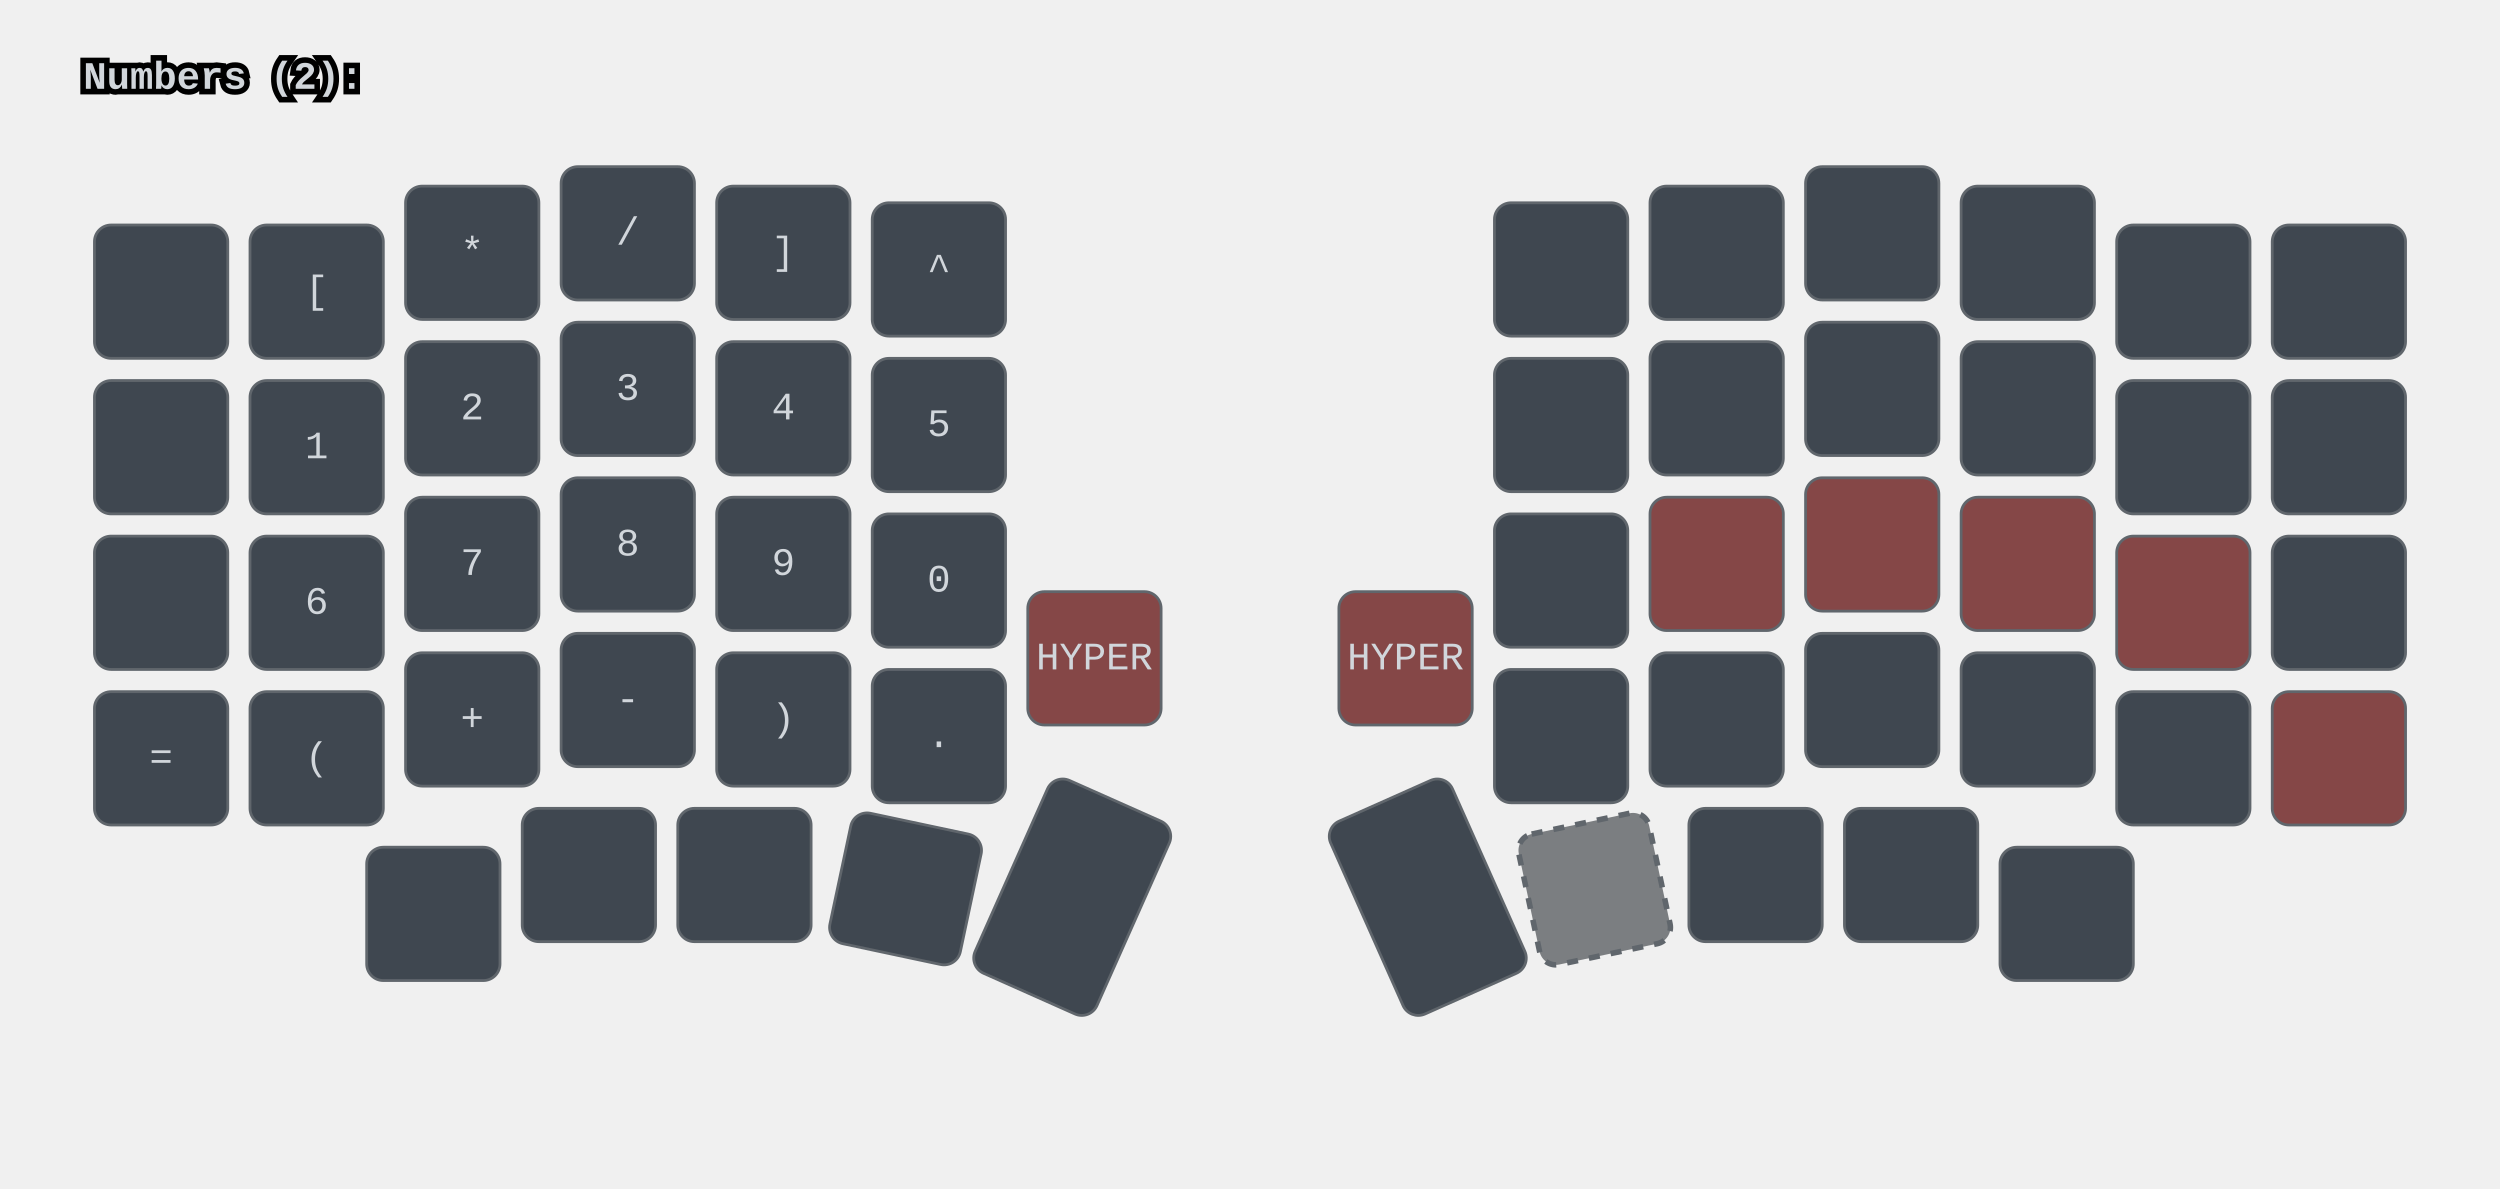
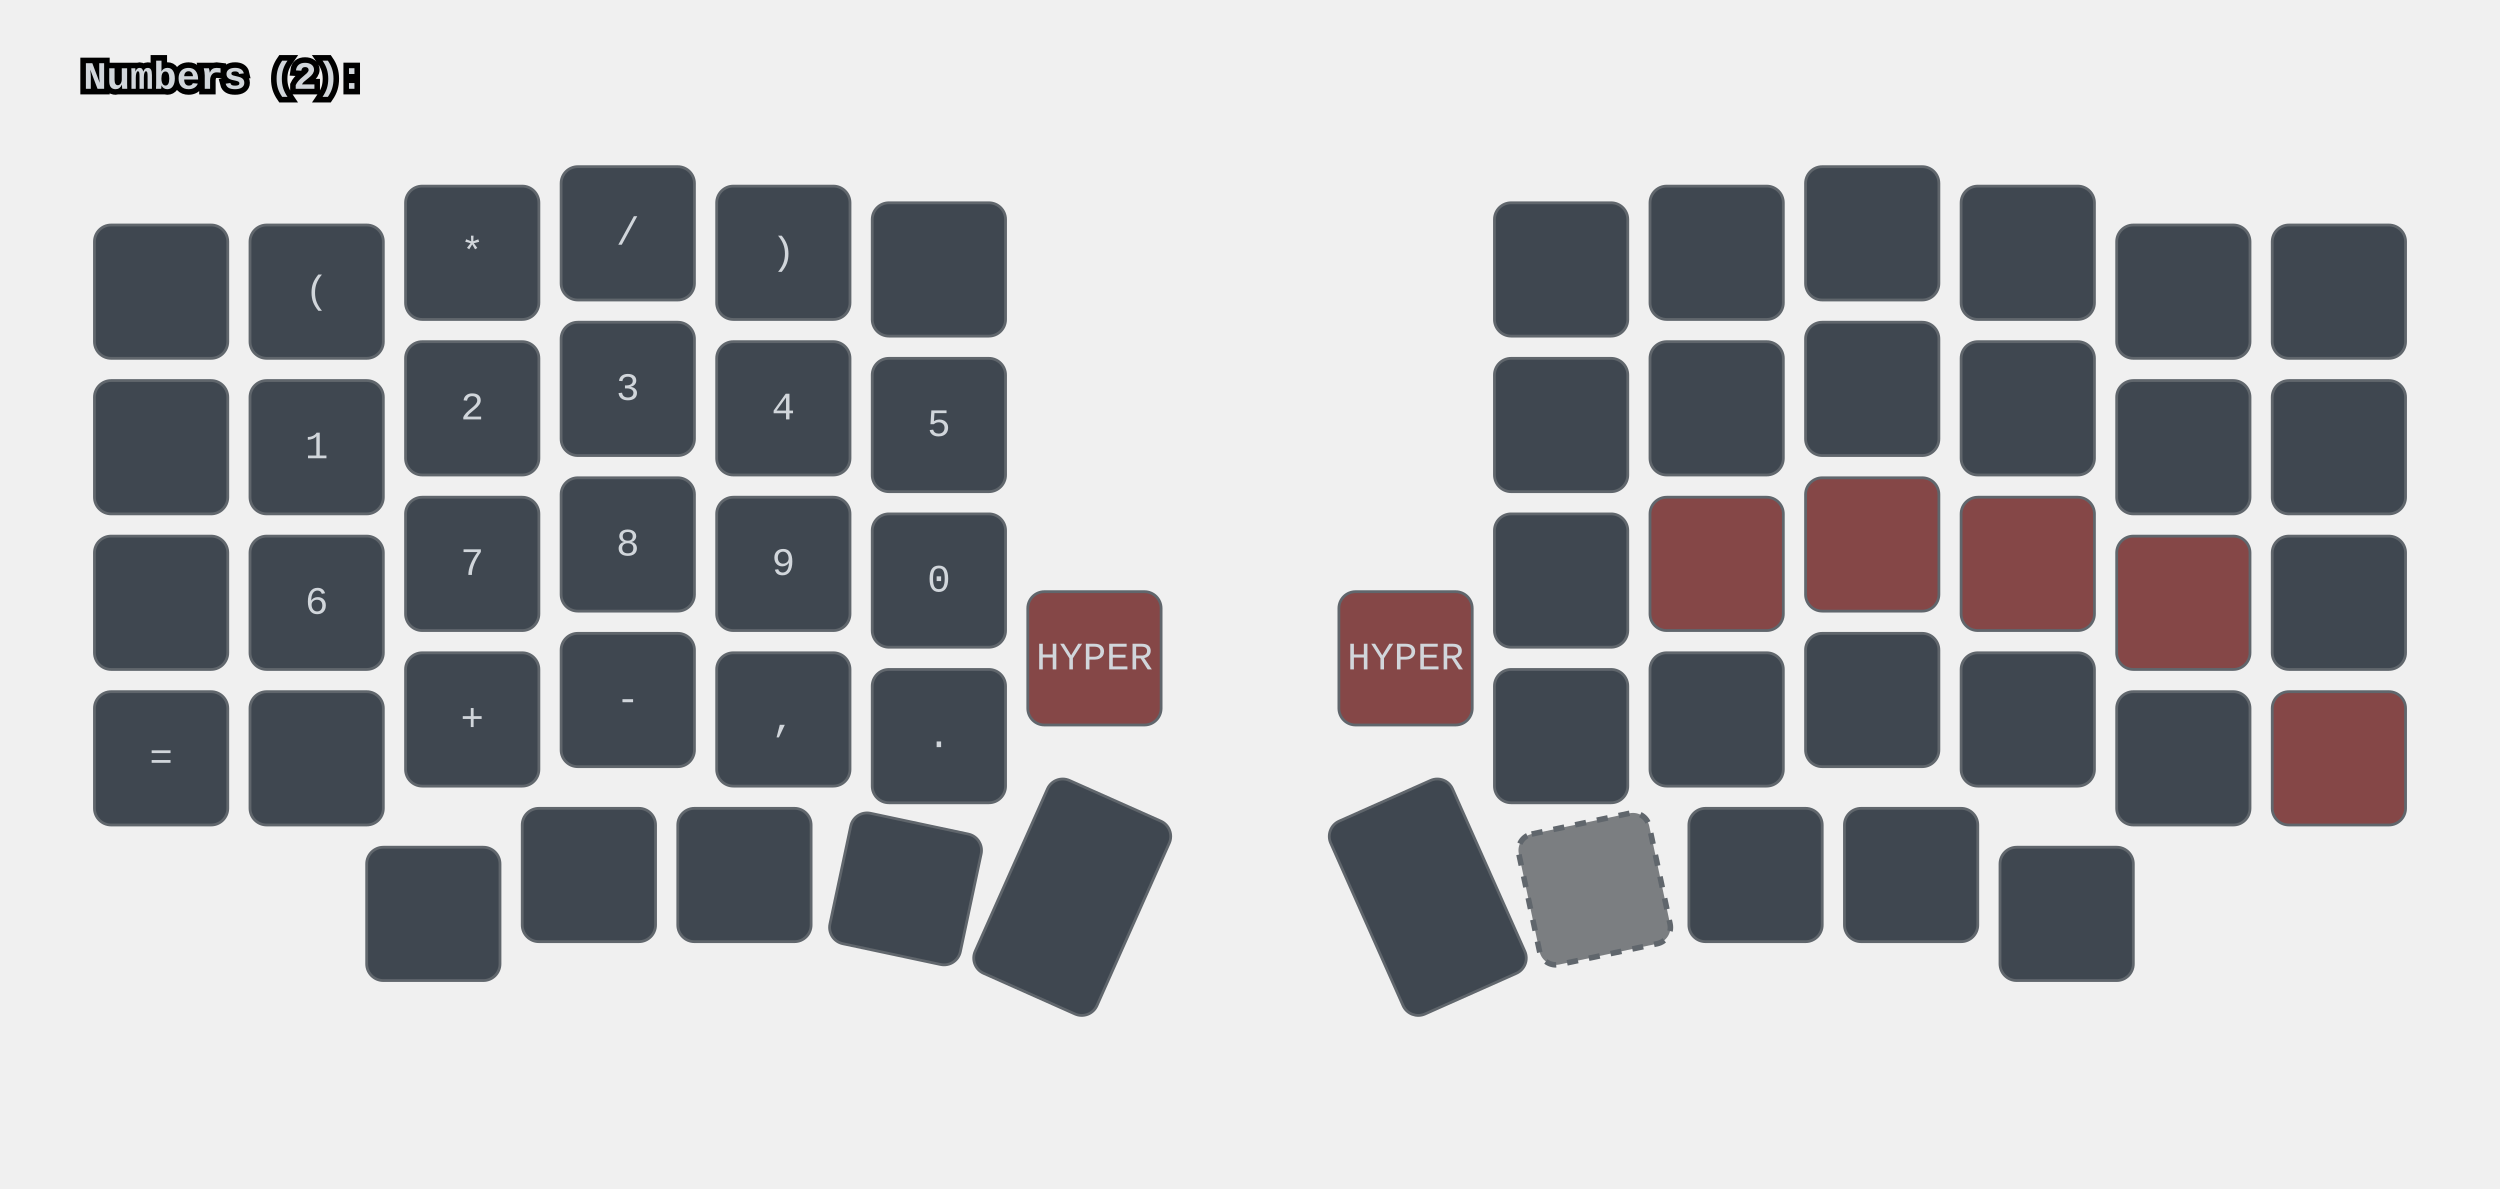
<svg xmlns="http://www.w3.org/2000/svg" xmlns:xlink="http://www.w3.org/1999/xlink" width="900" height="428" viewBox="0 0 900 428" class="keymap">
  <defs>/* start glyphs */
<svg id="mdi:apple-keyboard-caps">
      <svg id="mdi-apple-keyboard-caps" viewBox="0 0 24 24">
        <path d="M15,14V8H17.17L12,2.83L6.83,8H9V14H15M12,0L22,10H17V16H7V10H2L12,0M7,18H17V24H7V18M15,20H9V22H15V20Z" />
      </svg>
    </svg>
    <svg id="mdi:apple-keyboard-command">
      <svg id="mdi-apple-keyboard-command" viewBox="0 0 24 24">
        <path d="M6,2A4,4 0 0,1 10,6V8H14V6A4,4 0 0,1 18,2A4,4 0 0,1 22,6A4,4 0 0,1 18,10H16V14H18A4,4 0 0,1 22,18A4,4 0 0,1 18,22A4,4 0 0,1 14,18V16H10V18A4,4 0 0,1 6,22A4,4 0 0,1 2,18A4,4 0 0,1 6,14H8V10H6A4,4 0 0,1 2,6A4,4 0 0,1 6,2M16,18A2,2 0 0,0 18,20A2,2 0 0,0 20,18A2,2 0 0,0 18,16H16V18M14,10H10V14H14V10M6,16A2,2 0 0,0 4,18A2,2 0 0,0 6,20A2,2 0 0,0 8,18V16H6M8,6A2,2 0 0,0 6,4A2,2 0 0,0 4,6A2,2 0 0,0 6,8H8V6M18,8A2,2 0 0,0 20,6A2,2 0 0,0 18,4A2,2 0 0,0 16,6V8H18Z" />
      </svg>
    </svg>
    <svg id="mdi:apple-keyboard-control">
      <svg id="mdi-apple-keyboard-control" viewBox="0 0 24 24">
        <path d="M19.78,11.78L18.36,13.19L12,6.83L5.64,13.19L4.22,11.78L12,4L19.78,11.78Z" />
      </svg>
    </svg>
    <svg id="mdi:apple-keyboard-option">
      <svg id="mdi-apple-keyboard-option" viewBox="0 0 24 24">
        <path d="M3,4H9.11L16.15,18H21V20H14.88L7.84,6H3V4M14,4H21V6H14V4Z" />
      </svg>
    </svg>
    <svg id="mdi:apple-keyboard-shift">
      <svg id="mdi-apple-keyboard-shift" viewBox="0 0 24 24">
        <path d="M15,18V12H17.17L12,6.83L6.83,12H9V18H15M12,4L22,14H17V20H7V14H2L12,4Z" />
      </svg>
    </svg>
    <svg id="mdi:apps">
      <svg id="mdi-apps" viewBox="0 0 24 24">
        <path d="M16,20H20V16H16M16,14H20V10H16M10,8H14V4H10M16,8H20V4H16M10,14H14V10H10M4,14H8V10H4M4,20H8V16H4M10,20H14V16H10M4,8H8V4H4V8Z" />
      </svg>
    </svg>
    <svg id="mdi:backspace">
      <svg id="mdi-backspace" viewBox="0 0 24 24">
        <path d="M22,3H7C6.31,3 5.77,3.35 5.41,3.88L0,12L5.41,20.11C5.77,20.64 6.31,21 7,21H22A2,2 0 0,0 24,19V5A2,2 0 0,0 22,3M19,15.59L17.59,17L14,13.41L10.41,17L9,15.59L12.59,12L9,8.41L10.41,7L14,10.59L17.59,7L19,8.41L15.41,12" />
      </svg>
    </svg>
    <svg id="mdi:backspace-reverse">
      <svg id="mdi-backspace-reverse" viewBox="0 0 24 24">
        <path d="M2,21H17C17.7,21 18.2,20.6 18.6,20.1L24,12L18.6,3.9C18.2,3.4 17.7,3 17,3H2A2,2 0 0,0 0,5V19A2,2 0 0,0 2,21M5,8.4L6.4,7L10,10.6L13.6,7L15,8.4L11.4,12L15,15.6L13.6,17L10,13.4L6.4,17L5,15.6L8.6,12" />
      </svg>
    </svg>
    <svg id="mdi:bluetooth-connect">
      <svg id="mdi-bluetooth-connect" viewBox="0 0 24 24">
        <path d="M19,10L17,12L19,14L21,12M14.88,16.29L13,18.17V14.41M13,5.83L14.88,7.71L13,9.58M17.71,7.71L12,2H11V9.58L6.41,5L5,6.41L10.59,12L5,17.58L6.41,19L11,14.41V22H12L17.71,16.29L13.41,12M7,12L5,10L3,12L5,14L7,12Z" />
      </svg>
    </svg>
    <svg id="mdi:bluetooth-off">
      <svg id="mdi-bluetooth-off" viewBox="0 0 24 24">
        <path d="M13,5.83L14.88,7.71L13.28,9.31L14.69,10.72L17.71,7.7L12,2H11V7.03L13,9.03M5.41,4L4,5.41L10.59,12L5,17.59L6.41,19L11,14.41V22H12L16.29,17.71L18.59,20L20,18.59M13,18.17V14.41L14.88,16.29" />
      </svg>
    </svg>
    <svg id="mdi:brightness-5">
      <svg id="mdi-brightness-5" viewBox="0 0 24 24">
        <path d="M12,18A6,6 0 0,1 6,12A6,6 0 0,1 12,6A6,6 0 0,1 18,12A6,6 0 0,1 12,18M20,15.31L23.31,12L20,8.69V4H15.31L12,0.69L8.69,4H4V8.69L0.69,12L4,15.31V20H8.69L12,23.31L15.31,20H20V15.31Z" />
      </svg>
    </svg>
    <svg id="mdi:brightness-7">
      <svg id="mdi-brightness-7" viewBox="0 0 24 24">
        <path d="M12,8A4,4 0 0,0 8,12A4,4 0 0,0 12,16A4,4 0 0,0 16,12A4,4 0 0,0 12,8M12,18A6,6 0 0,1 6,12A6,6 0 0,1 12,6A6,6 0 0,1 18,12A6,6 0 0,1 12,18M20,8.69V4H15.31L12,0.69L8.69,4H4V8.69L0.69,12L4,15.31V20H8.69L12,23.31L15.31,20H20V15.31L23.31,12L20,8.69Z" />
      </svg>
    </svg>
+     <svg id="mdi:chevron-left">
+       <svg id="mdi-chevron-left" viewBox="0 0 24 24">
+         <path d="M15.41,16.58L10.83,12L15.41,7.41L14,6L8,12L14,18L15.41,16.58Z" />
+       </svg>
+     </svg>
+     <svg id="mdi:chevron-right">
+       <svg id="mdi-chevron-right" viewBox="0 0 24 24">
+         <path d="M8.59,16.58L13.17,12L8.59,7.41L10,6L16,12L10,18L8.59,16.58Z" />
+       </svg>
+     </svg>
    <svg id="mdi:code-block-tags">
      <svg id="mdi-code-block-tags" viewBox="0 0 24 24">
        <path d="M5.59 3.41L7 4.82L3.82 8L7 11.18L5.59 12.6L1 8L5.59 3.41M11.41 3.41L16 8L11.41 12.6L10 11.18L13.18 8L10 4.82L11.41 3.41M22 6V18C22 19.11 21.11 20 20 20H4C2.9 20 2 19.11 2 18V14H4V18H20V6H17.03V4H20C21.11 4 22 4.89 22 6Z" />
      </svg>
    </svg>
    <svg id="mdi:content-copy">
      <svg id="mdi-content-copy" viewBox="0 0 24 24">
        <path d="M19,21H8V7H19M19,5H8A2,2 0 0,0 6,7V21A2,2 0 0,0 8,23H19A2,2 0 0,0 21,21V7A2,2 0 0,0 19,5M16,1H4A2,2 0 0,0 2,3V17H4V3H16V1Z" />
      </svg>
    </svg>
    <svg id="mdi:content-cut">
      <svg id="mdi-content-cut" viewBox="0 0 24 24">
        <path d="M19,3L13,9L15,11L22,4V3M12,12.5A0.5,0.5 0 0,1 11.5,12A0.5,0.5 0 0,1 12,11.5A0.5,0.5 0 0,1 12.5,12A0.5,0.5 0 0,1 12,12.5M6,20A2,2 0 0,1 4,18C4,16.89 4.9,16 6,16A2,2 0 0,1 8,18C8,19.11 7.1,20 6,20M6,8A2,2 0 0,1 4,6C4,4.89 4.9,4 6,4A2,2 0 0,1 8,6C8,7.11 7.1,8 6,8M9.64,7.64C9.87,7.14 10,6.59 10,6A4,4 0 0,0 6,2A4,4 0 0,0 2,6A4,4 0 0,0 6,10C6.59,10 7.14,9.87 7.64,9.64L10,12L7.64,14.36C7.14,14.13 6.59,14 6,14A4,4 0 0,0 2,18A4,4 0 0,0 6,22A4,4 0 0,0 10,18C10,17.41 9.87,16.86 9.64,16.36L12,14L19,21H22V20L9.64,7.64Z" />
      </svg>
    </svg>
    <svg id="mdi:content-paste">
      <svg id="mdi-content-paste" viewBox="0 0 24 24">
        <path d="M19,20H5V4H7V7H17V4H19M12,2A1,1 0 0,1 13,3A1,1 0 0,1 12,4A1,1 0 0,1 11,3A1,1 0 0,1 12,2M19,2H14.82C14.4,0.84 13.3,0 12,0C10.7,0 9.6,0.84 9.18,2H5A2,2 0 0,0 3,4V20A2,2 0 0,0 5,22H19A2,2 0 0,0 21,20V4A2,2 0 0,0 19,2Z" />
      </svg>
    </svg>
    <svg id="mdi:dock-window">
      <svg id="mdi-dock-window" viewBox="0 0 24 24">
        <path d="M18 18V20H4A2 2 0 0 1 2 18V8H4V18M22 6V14A2 2 0 0 1 20 16H8A2 2 0 0 1 6 14V6A2 2 0 0 1 8 4H20A2 2 0 0 1 22 6M20 6H8V14H20Z" />
      </svg>
    </svg>
    <svg id="mdi:folder-search-outline">
      <svg id="mdi-folder-search-outline" viewBox="0 0 24 24">
        <path d="M16.5,12C19,12 21,14 21,16.5C21,17.38 20.75,18.21 20.31,18.9L23.39,22L22,23.39L18.88,20.32C18.19,20.75 17.37,21 16.5,21C14,21 12,19 12,16.5C12,14 14,12 16.5,12M16.5,14A2.5,2.5 0 0,0 14,16.5A2.5,2.5 0 0,0 16.5,19A2.5,2.5 0 0,0 19,16.5A2.5,2.5 0 0,0 16.5,14M19,8H3V18H10.17C10.34,18.72 10.63,19.39 11,20H3C1.89,20 1,19.1 1,18V6C1,4.89 1.89,4 3,4H9L11,6H19A2,2 0 0,1 21,8V11.81C20.42,11.26 19.75,10.81 19,10.5V8Z" />
      </svg>
    </svg>
    <svg id="mdi:format-letter-ends-with">
      <svg id="mdi-format-letter-ends-with" viewBox="0 0 24 24">
        <path d="M11.14 4L6.43 16H8.36L9.32 13.43H14.67L15.64 16H17.57L12.86 4M12 6.29L14.03 11.71H9.96M20 14V18H2V20H22V14Z" />
      </svg>
    </svg>
    <svg id="mdi:format-letter-starts-with">
      <svg id="mdi-format-letter-starts-with" viewBox="0 0 24 24">
        <path d="M11.14 4L6.43 16H8.36L9.32 13.43H14.67L15.64 16H17.57L12.86 4M12 6.29L14.03 11.71H9.96M4 18V15H2V20H22V18Z" />
      </svg>
    </svg>
    <svg id="mdi:format-pilcrow-arrow-left">
      <svg id="mdi-format-pilcrow-arrow-left" viewBox="0 0 24 24">
        <path d="M8,17V14L4,18L8,22V19H20V17M10,10V15H12V4H14V15H16V4H18V2H10A4,4 0 0,0 6,6A4,4 0 0,0 10,10Z" />
      </svg>
    </svg>
    <svg id="mdi:format-pilcrow-arrow-right">
      <svg id="mdi-format-pilcrow-arrow-right" viewBox="0 0 24 24">
        <path d="M21,18L17,14V17H5V19H17V22M9,10V15H11V4H13V15H15V4H17V2H9A4,4 0 0,0 5,6A4,4 0 0,0 9,10Z" />
+       </svg>
+     </svg>
+     <svg id="mdi:format-vertical-align-bottom">
+       <svg id="mdi-format-vertical-align-bottom" viewBox="0 0 24 24">
+         <path d="M16,13H13V3H11V13H8L12,17L16,13M4,19V21H20V19H4Z" />
+       </svg>
+     </svg>
+     <svg id="mdi:format-vertical-align-top">
+       <svg id="mdi-format-vertical-align-top" viewBox="0 0 24 24">
+         <path d="M8,11H11V21H13V11H16L12,7L8,11M4,3V5H20V3H4Z" />
      </svg>
    </svg>
    <svg id="mdi:keyboard-return">
      <svg id="mdi-keyboard-return" viewBox="0 0 24 24">
        <path d="M19,7V11H5.83L9.41,7.41L8,6L2,12L8,18L9.41,16.58L5.83,13H21V7H19Z" />
      </svg>
    </svg>
    <svg id="mdi:keyboard-space">
      <svg id="mdi-keyboard-space" viewBox="0 0 24 24">
        <path d="M3 15H5V19H19V15H21V19C21 20.1 20.1 21 19 21H5C3.9 21 3 20.1 3 19V15Z" />
      </svg>
    </svg>
    <svg id="mdi:keyboard-tab">
      <svg id="mdi-keyboard-tab" viewBox="0 0 24 24">
        <path d="M20,18H22V6H20M11.59,7.41L15.17,11H1V13H15.17L11.59,16.58L13,18L19,12L13,6L11.59,7.41Z" />
      </svg>
    </svg>
    <svg id="mdi:keyboard-tab-reverse">
      <svg id="mdi-keyboard-tab-reverse" viewBox="0 0 24 24">
        <path d="M4 6H2V18H4M11 6L5 12L11 18L12.41 16.58L8.83 13H23V11H8.83L12.41 7.41L11 6Z" />
      </svg>
    </svg>
    <svg id="mdi:keyboard-variant">
      <svg id="mdi-keyboard-variant" viewBox="0 0 24 24">
        <path d="M6,16H18V18H6V16M6,13V15H2V13H6M7,15V13H10V15H7M11,15V13H13V15H11M14,15V13H17V15H14M18,15V13H22V15H18M2,10H5V12H2V10M19,12V10H22V12H19M18,12H16V10H18V12M8,12H6V10H8V12M12,12H9V10H12V12M15,12H13V10H15V12M2,9V7H4V9H2M5,9V7H7V9H5M8,9V7H10V9H8M11,9V7H13V9H11M14,9V7H16V9H14M17,9V7H22V9H17Z" />
      </svg>
    </svg>
    <svg id="mdi:lightbulb-on-20">
      <svg id="mdi-lightbulb-on-20" viewBox="0 0 24 24">
        <path d="M1 11H4V13H1V11M4.9 3.5L3.5 4.9L5.6 7L7 5.6L4.9 3.5M13 1H11V4H13V1M20 11V13H23V11H20M10 22C10 22.6 10.4 23 11 23H13C13.6 23 14 22.6 14 22V21H10V22M19.1 3.5L17 5.6L18.4 7L20.5 4.9L19.1 3.5M18 12C18 14.2 16.8 16.2 15 17.2V19C15 19.6 14.6 20 14 20H10C9.4 20 9 19.6 9 19V17.2C7.2 16.2 6 14.2 6 12C6 8.7 8.7 6 12 6S18 8.7 18 12M16 12C16 9.79 14.21 8 12 8S8 9.79 8 12 9.79 16 12 16 16 14.21 16 12Z" />
      </svg>
    </svg>
    <svg id="mdi:lightbulb-on-90">
      <svg id="mdi-lightbulb-on-90" viewBox="0 0 24 24">
        <path d="M7 5.6L5.6 7L3.5 4.9L4.9 3.5L7 5.6M10 22C10 22.6 10.4 23 11 23H13C13.6 23 14 22.6 14 22V21H10V22M1 13H4V11H1V13M13 1H11V4H13V1M20 11V13H23V11H20M19.1 3.5L17 5.6L18.4 7L20.5 4.9L19.1 3.5M18 12C18 14.2 16.8 16.2 15 17.2V19C15 19.6 14.6 20 14 20H10C9.4 20 9 19.6 9 19V17.2C7.2 16.2 6 14.2 6 12C6 8.7 8.7 6 12 6S18 8.7 18 12M12 8C11 8 10.09 8.38 9.39 9H14.61C13.91 8.38 13 8 12 8Z" />
      </svg>
    </svg>
    <svg id="mdi:lock-outline">
      <svg id="mdi-lock-outline" viewBox="0 0 24 24">
        <path d="M12,17C10.89,17 10,16.1 10,15C10,13.89 10.89,13 12,13A2,2 0 0,1 14,15A2,2 0 0,1 12,17M18,20V10H6V20H18M18,8A2,2 0 0,1 20,10V20A2,2 0 0,1 18,22H6C4.89,22 4,21.1 4,20V10C4,8.89 4.89,8 6,8H7V6A5,5 0 0,1 12,1A5,5 0 0,1 17,6V8H18M12,3A3,3 0 0,0 9,6V8H15V6A3,3 0 0,0 12,3Z" />
      </svg>
    </svg>
    <svg id="mdi:magnify">
      <svg id="mdi-magnify" viewBox="0 0 24 24">
        <path d="M9.5,3A6.5,6.5 0 0,1 16,9.5C16,11.11 15.41,12.59 14.44,13.73L14.71,14H15.5L20.5,19L19,20.5L14,15.5V14.71L13.73,14.44C12.59,15.41 11.11,16 9.5,16A6.5,6.5 0 0,1 3,9.5A6.5,6.5 0 0,1 9.5,3M9.5,5C7,5 5,7 5,9.5C5,12 7,14 9.5,14C12,14 14,12 14,9.5C14,7 12,5 9.5,5Z" />
      </svg>
    </svg>
    <svg id="mdi:mouse">
      <svg id="mdi-mouse" viewBox="0 0 24 24">
        <path d="M11,1.07C7.05,1.56 4,4.92 4,9H11M4,15A8,8 0 0,0 12,23A8,8 0 0,0 20,15V11H4M13,1.07V9H20C20,4.92 16.94,1.56 13,1.07Z" />
      </svg>
    </svg>
    <svg id="mdi:mouse-left-click-outline">
      <svg id="mdi-mouse-left-click-outline" viewBox="0 0 24 24">
        <path d="M13 9V1.07C13.7 1.16 14.37 1.33 15 1.59C17.33 2.53 19.11 4.53 19.75 7C19.91 7.64 20 8.31 20 9H13M17.66 7C17.18 5.65 16.23 4.5 15 3.81V7H17.66M6 15V13H18V15C18 16.59 17.37 18.12 16.24 19.24C15.12 20.37 13.59 21 12 21C10.41 21 8.88 20.37 7.76 19.24C6.63 18.12 6 16.59 6 15M4 15C4 17.12 4.84 19.16 6.34 20.66C7.84 22.16 9.88 23 12 23C14.12 23 16.16 22.16 17.66 20.66C19.16 19.16 20 17.12 20 15V11H4V15M11 9V1.07C7.06 1.56 4 4.92 4 9H11Z" />
      </svg>
    </svg>
    <svg id="mdi:mouse-right-click-outline">
      <svg id="mdi-mouse-right-click-outline" viewBox="0 0 24 24">
        <path d="M13 9V1.07C16.94 1.56 20 4.92 20 9H13M11 9V1.07C10.3 1.16 9.63 1.33 9 1.59C6.67 2.53 4.89 4.53 4.25 7C4.09 7.64 4 8.31 4 9H11M6.34 7C6.82 5.65 7.78 4.5 9 3.81V7H6.34M6 15V13H18V15C18 16.59 17.37 18.12 16.24 19.24C15.12 20.37 13.59 21 12 21C10.41 21 8.88 20.37 7.76 19.24C6.63 18.12 6 16.59 6 15M4 15C4 17.12 4.84 19.16 6.34 20.66C7.84 22.16 9.88 23 12 23C14.12 23 16.16 22.16 17.66 20.66C19.16 19.16 20 17.12 20 15V11H4V15Z" />
      </svg>
    </svg>
    <svg id="mdi:numeric-1-box-multiple-outline">
      <svg id="mdi-numeric-1-box-multiple-outline" viewBox="0 0 24 24">
        <path d="M21,17H7V3H21M21,1H7A2,2 0 0,0 5,3V17A2,2 0 0,0 7,19H21A2,2 0 0,0 23,17V3A2,2 0 0,0 21,1M14,15H16V5H12V7H14M3,5H1V21A2,2 0 0,0 3,23H19V21H3V5Z" />
      </svg>
    </svg>
    <svg id="mdi:numeric-2-box-multiple-outline">
      <svg id="mdi-numeric-2-box-multiple-outline" viewBox="0 0 24 24">
        <path d="M17,13H13V11H15A2,2 0 0,0 17,9V7C17,5.89 16.1,5 15,5H11V7H15V9H13A2,2 0 0,0 11,11V15H17M21,17H7V3H21M21,1H7A2,2 0 0,0 5,3V17A2,2 0 0,0 7,19H21A2,2 0 0,0 23,17V3A2,2 0 0,0 21,1M3,5H1V21A2,2 0 0,0 3,23H19V21H3V5Z" />
      </svg>
    </svg>
    <svg id="mdi:numeric-3-box-multiple-outline">
      <svg id="mdi-numeric-3-box-multiple-outline" viewBox="0 0 24 24">
        <path d="M17,13V11.5A1.5,1.5 0 0,0 15.5,10A1.5,1.5 0 0,0 17,8.5V7C17,5.89 16.1,5 15,5H11V7H15V9H13V11H15V13H11V15H15A2,2 0 0,0 17,13M3,5H1V21A2,2 0 0,0 3,23H19V21H3M21,17H7V3H21M21,1H7A2,2 0 0,0 5,3V17A2,2 0 0,0 7,19H21A2,2 0 0,0 23,17V3A2,2 0 0,0 21,1Z" />
      </svg>
    </svg>
    <svg id="mdi:numeric-4-box-multiple-outline">
      <svg id="mdi-numeric-4-box-multiple-outline" viewBox="0 0 24 24">
        <path d="M21,17H7V3H21M21,1H7A2,2 0 0,0 5,3V17A2,2 0 0,0 7,19H21A2,2 0 0,0 23,17V3A2,2 0 0,0 21,1M15,15H17V5H15V9H13V5H11V11H15M3,5H1V21A2,2 0 0,0 3,23H19V21H3V5Z" />
      </svg>
    </svg>
    <svg id="mdi:numeric-5-box-multiple-outline">
      <svg id="mdi-numeric-5-box-multiple-outline" viewBox="0 0 24 24">
        <path d="M17,13V11C17,9.89 16.1,9 15,9H13V7H17V5H11V11H15V13H11V15H15A2,2 0 0,0 17,13M3,5H1V21A2,2 0 0,0 3,23H19V21H3M21,17H7V3H21M21,1H7A2,2 0 0,0 5,3V17A2,2 0 0,0 7,19H21A2,2 0 0,0 23,17V3A2,2 0 0,0 21,1Z" />
      </svg>
    </svg>
    <svg id="mdi:numeric-6-box-multiple-outline">
      <svg id="mdi-numeric-6-box-multiple-outline" viewBox="0 0 24 24">
        <path d="M13,11H15V13H13M13,15H15A2,2 0 0,0 17,13V11C17,9.89 16.1,9 15,9H13V7H17V5H13A2,2 0 0,0 11,7V13C11,14.11 11.9,15 13,15M21,17H7V3H21M21,1H7A2,2 0 0,0 5,3V17A2,2 0 0,0 7,19H21A2,2 0 0,0 23,17V3A2,2 0 0,0 21,1M3,5H1V21A2,2 0 0,0 3,23H19V21H3V5Z" />
      </svg>
    </svg>
    <svg id="mdi:numeric-7-box-multiple-outline">
      <svg id="mdi-numeric-7-box-multiple-outline" viewBox="0 0 24 24">
        <path d="M13,15L17,7V5H11V7H15L11,15M21,17H7V3H21M21,1H7A2,2 0 0,0 5,3V17A2,2 0 0,0 7,19H21A2,2 0 0,0 23,17V3A2,2 0 0,0 21,1M3,5H1V21A2,2 0 0,0 3,23H19V21H3V5Z" />
      </svg>
    </svg>
    <svg id="mdi:numeric-8-box-multiple-outline">
      <svg id="mdi-numeric-8-box-multiple-outline" viewBox="0 0 24 24">
        <path d="M13,11H15V13H13M13,7H15V9H13M13,15H15A2,2 0 0,0 17,13V11.5A1.5,1.5 0 0,0 15.5,10A1.5,1.5 0 0,0 17,8.5V7C17,5.89 16.1,5 15,5H13A2,2 0 0,0 11,7V8.5A1.5,1.5 0 0,0 12.5,10A1.5,1.5 0 0,0 11,11.5V13C11,14.11 11.9,15 13,15M21,17H7V3H21M21,1H7A2,2 0 0,0 5,3V17A2,2 0 0,0 7,19H21A2,2 0 0,0 23,17V3A2,2 0 0,0 21,1M3,5H1V21A2,2 0 0,0 3,23H19V21H3V5Z" />
      </svg>
    </svg>
    <svg id="mdi:palette-outline">
      <svg id="mdi-palette-outline" viewBox="0 0 24 24">
        <path d="M12,22A10,10 0 0,1 2,12A10,10 0 0,1 12,2C17.5,2 22,6 22,11A6,6 0 0,1 16,17H14.2C13.9,17 13.7,17.2 13.7,17.5C13.7,17.6 13.8,17.7 13.8,17.8C14.2,18.3 14.4,18.9 14.4,19.5C14.5,20.9 13.4,22 12,22M12,4A8,8 0 0,0 4,12A8,8 0 0,0 12,20C12.3,20 12.5,19.8 12.5,19.5C12.5,19.3 12.4,19.2 12.4,19.1C12,18.6 11.8,18.1 11.8,17.5C11.8,16.1 12.9,15 14.3,15H16A4,4 0 0,0 20,11C20,7.1 16.4,4 12,4M6.5,10C7.3,10 8,10.7 8,11.5C8,12.3 7.3,13 6.5,13C5.7,13 5,12.3 5,11.5C5,10.7 5.7,10 6.5,10M9.5,6C10.3,6 11,6.7 11,7.5C11,8.3 10.3,9 9.5,9C8.7,9 8,8.3 8,7.5C8,6.7 8.7,6 9.5,6M14.5,6C15.3,6 16,6.7 16,7.5C16,8.3 15.3,9 14.5,9C13.7,9 13,8.3 13,7.5C13,6.7 13.7,6 14.5,6M17.5,10C18.3,10 19,10.7 19,11.5C19,12.3 18.3,13 17.5,13C16.7,13 16,12.3 16,11.5C16,10.7 16.7,10 17.5,10Z" />
      </svg>
    </svg>
    <svg id="mdi:play-pause">
      <svg id="mdi-play-pause" viewBox="0 0 24 24">
        <path d="M3,5V19L11,12M13,19H16V5H13M18,5V19H21V5" />
      </svg>
    </svg>
    <svg id="mdi:power">
      <svg id="mdi-power" viewBox="0 0 24 24">
        <path d="M16.56,5.44L15.11,6.89C16.84,7.94 18,9.83 18,12A6,6 0 0,1 12,18A6,6 0 0,1 6,12C6,9.83 7.16,7.94 8.88,6.88L7.44,5.44C5.36,6.88 4,9.28 4,12A8,8 0 0,0 12,20A8,8 0 0,0 20,12C20,9.28 18.64,6.88 16.56,5.44M13,3H11V13H13" />
      </svg>
    </svg>
    <svg id="mdi:power-plug-outline">
      <svg id="mdi-power-plug-outline" viewBox="0 0 24 24">
        <path d="M16 7V3H14V7H10V3H8V7C7 7 6 8 6 9V14.5L9.5 18V21H14.5V18L18 14.5V9C18 8 17 7 16 7M16 13.67L13.09 16.59L12.67 17H11.33L10.92 16.59L8 13.67V9.09C8 9.06 8.06 9 8.09 9H15.92C15.95 9 16 9.06 16 9.09V13.67Z" />
      </svg>
    </svg>
    <svg id="mdi:redo">
      <svg id="mdi-redo" viewBox="0 0 24 24">
        <path d="M18.4,10.6C16.55,9 14.15,8 11.5,8C6.85,8 2.92,11.03 1.54,15.22L3.9,16C4.95,12.81 7.95,10.5 11.5,10.5C13.45,10.5 15.23,11.22 16.62,12.38L13,16H22V7L18.4,10.6Z" />
      </svg>
    </svg>
    <svg id="mdi:restart">
      <svg id="mdi-restart" viewBox="0 0 24 24">
        <path d="M12,4C14.1,4 16.1,4.8 17.6,6.3C20.7,9.4 20.7,14.5 17.6,17.6C15.8,19.5 13.3,20.2 10.9,19.9L11.4,17.9C13.1,18.1 14.9,17.5 16.2,16.2C18.5,13.9 18.5,10.1 16.2,7.7C15.1,6.6 13.5,6 12,6V10.6L7,5.6L12,0.6V4M6.3,17.6C3.7,15 3.3,11 5.1,7.9L6.6,9.4C5.5,11.6 5.9,14.4 7.8,16.2C8.3,16.7 8.9,17.1 9.6,17.4L9,19.4C8,19 7.1,18.4 6.3,17.6Z" />
      </svg>
    </svg>
    <svg id="mdi:skip-backward">
      <svg id="mdi-skip-backward" viewBox="0 0 24 24">
        <path d="M20,5V19L13,12M6,5V19H4V5M13,5V19L6,12" />
      </svg>
    </svg>
    <svg id="mdi:skip-forward">
      <svg id="mdi-skip-forward" viewBox="0 0 24 24">
        <path d="M4,5V19L11,12M18,5V19H20V5M11,5V19L18,12" />
      </svg>
    </svg>
    <svg id="mdi:stop">
      <svg id="mdi-stop" viewBox="0 0 24 24">
        <path d="M18,18H6V6H18V18Z" />
      </svg>
    </svg>
    <svg id="mdi:undo">
      <svg id="mdi-undo" viewBox="0 0 24 24">
        <path d="M12.5,8C9.85,8 7.45,9 5.6,10.6L2,7V16H11L7.38,12.38C8.77,11.22 10.54,10.5 12.5,10.5C16.04,10.5 19.05,12.81 20.1,16L22.47,15.22C21.08,11.03 17.15,8 12.5,8Z" />
      </svg>
    </svg>
    <svg id="mdi:unfold-more-horizontal">
      <svg id="mdi-unfold-more-horizontal" viewBox="0 0 24 24">
        <path d="M12,18.17L8.83,15L7.42,16.41L12,21L16.59,16.41L15.17,15M12,5.83L15.17,9L16.58,7.59L12,3L7.41,7.59L8.83,9L12,5.83Z" />
      </svg>
    </svg>
    <svg id="mdi:unfold-more-vertical">
      <svg id="mdi-unfold-more-vertical" viewBox="0 0 24 24">
        <path d="M18.17,12L15,8.83L16.41,7.41L21,12L16.41,16.58L15,15.17L18.17,12M5.83,12L9,15.17L7.59,16.59L3,12L7.59,7.42L9,8.83L5.83,12Z" />
      </svg>
    </svg>
    <svg id="mdi:usb">
      <svg id="mdi-usb" viewBox="0 0 24 24">
        <path d="M15,7V11H16V13H13V5H15L12,1L9,5H11V13H8V10.93C8.7,10.56 9.2,9.85 9.2,9C9.2,7.78 8.21,6.8 7,6.8C5.78,6.8 4.8,7.78 4.8,9C4.8,9.85 5.3,10.56 6,10.93V13A2,2 0 0,0 8,15H11V18.05C10.29,18.41 9.8,19.15 9.8,20A2.2,2.2 0 0,0 12,22.2A2.2,2.2 0 0,0 14.2,20C14.2,19.15 13.71,18.41 13,18.05V15H16A2,2 0 0,0 18,13V11H19V7H15Z" />
      </svg>
    </svg>
    <svg id="mdi:view-dashboard-outline">
      <svg id="mdi-view-dashboard-outline" viewBox="0 0 24 24">
        <path d="M19,5V7H15V5H19M9,5V11H5V5H9M19,13V19H15V13H19M9,17V19H5V17H9M21,3H13V9H21V3M11,3H3V13H11V3M21,11H13V21H21V11M11,15H3V21H11V15Z" />
      </svg>
    </svg>
    <svg id="mdi:volume-minus">
      <svg id="mdi-volume-minus" viewBox="0 0 24 24">
        <path d="M3,9H7L12,4V20L7,15H3V9M14,11H22V13H14V11Z" />
      </svg>
    </svg>
    <svg id="mdi:volume-off">
      <svg id="mdi-volume-off" viewBox="0 0 24 24">
        <path d="M12,4L9.91,6.09L12,8.18M4.27,3L3,4.27L7.73,9H3V15H7L12,20V13.27L16.25,17.53C15.58,18.04 14.83,18.46 14,18.7V20.77C15.38,20.45 16.63,19.82 17.68,18.96L19.73,21L21,19.73L12,10.73M19,12C19,12.94 18.8,13.82 18.46,14.64L19.97,16.15C20.62,14.91 21,13.5 21,12C21,7.72 18,4.14 14,3.23V5.29C16.89,6.15 19,8.83 19,12M16.5,12C16.5,10.23 15.5,8.71 14,7.97V10.18L16.45,12.63C16.5,12.43 16.5,12.21 16.5,12Z" />
      </svg>
    </svg>
    <svg id="mdi:volume-plus">
      <svg id="mdi-volume-plus" viewBox="0 0 24 24">
        <path d="M3,9H7L12,4V20L7,15H3V9M14,11H17V8H19V11H22V13H19V16H17V13H14V11Z" />
      </svg>
    </svg>
    <svg id="mdi:web">
      <svg id="mdi-web" viewBox="0 0 24 24">
        <path d="M16.36,14C16.44,13.34 16.5,12.68 16.5,12C16.5,11.32 16.44,10.66 16.36,10H19.74C19.9,10.64 20,11.31 20,12C20,12.69 19.9,13.36 19.74,14M14.59,19.56C15.19,18.45 15.65,17.25 15.97,16H18.92C17.96,17.65 16.43,18.93 14.59,19.56M14.34,14H9.66C9.56,13.34 9.5,12.68 9.5,12C9.5,11.32 9.56,10.65 9.66,10H14.34C14.43,10.65 14.5,11.32 14.5,12C14.5,12.68 14.43,13.34 14.34,14M12,19.96C11.17,18.76 10.5,17.43 10.09,16H13.91C13.5,17.43 12.83,18.76 12,19.96M8,8H5.08C6.03,6.34 7.57,5.06 9.4,4.44C8.8,5.55 8.35,6.75 8,8M5.08,16H8C8.35,17.25 8.8,18.45 9.4,19.56C7.57,18.93 6.03,17.65 5.08,16M4.26,14C4.1,13.36 4,12.69 4,12C4,11.31 4.1,10.64 4.26,10H7.64C7.56,10.66 7.5,11.32 7.5,12C7.5,12.68 7.56,13.34 7.64,14M12,4.03C12.83,5.23 13.5,6.57 13.91,8H10.09C10.5,6.57 11.17,5.23 12,4.03M18.92,8H15.97C15.65,6.75 15.19,5.55 14.59,4.44C16.43,5.07 17.96,6.34 18.92,8M12,2C6.47,2 2,6.5 2,12A10,10 0 0,0 12,22A10,10 0 0,0 22,12A10,10 0 0,0 12,2Z" />
      </svg>
    </svg>
    <svg id="mdi:window-maximize">
      <svg id="mdi-window-maximize" viewBox="0 0 24 24">
        <path d="M4,4H20V20H4V4M6,8V18H18V8H6Z" />
      </svg>
    </svg>
    <svg id="mdi:window-restore">
      <svg id="mdi-window-restore" viewBox="0 0 24 24">
        <path d="M4,8H8V4H20V16H16V20H4V8M16,8V14H18V6H10V8H16M6,12V18H14V12H6Z" />
      </svg>
    </svg>
  </defs>/* end glyphs */
<style>/* inherit to force styles through use tags */
svg path {
    fill: inherit;
}

/* font and background color specifications */
svg.keymap {
    font-family: SFMono-Regular,Consolas,Liberation Mono,Menlo,monospace;
    font-size: 14px;
    font-kerning: normal;
    text-rendering: optimizeLegibility;
    fill: #24292e;
}

/* default key styling */
rect.key {
    fill: #f6f8fa;
}

rect.key, rect.combo {
    stroke: #c9cccf;
    stroke-width: 1;
}

/* default key side styling, only used is draw_key_sides is set */
rect.side {
    filter: brightness(90%);
}

/* color accent for combo boxes */
rect.combo, rect.combo-separate {
    fill: #cdf;
}

/* color accent for held keys */
rect.held, rect.combo.held {
    fill: #fdd;
}

/* color accent for ghost (optional) keys */
rect.ghost, rect.combo.ghost {
    stroke-dasharray: 4, 4;
    stroke-width: 2;
}

text {
    text-anchor: middle;
    dominant-baseline: middle;
}

/* styling for layer labels */
text.label {
    font-weight: bold;
    text-anchor: start;
    stroke: white;
    stroke-width: 4;
    paint-order: stroke;
}

/* styling for optional footer */
text.footer {
    text-anchor: end;
    dominant-baseline: auto;
    stroke: white;
    stroke-width: 4;
    paint-order: stroke;
}

/* styling for combo tap, and key non-tap label text */
text.combo, text.hold, text.shifted, text.left, text.right, text.tl, text.tr, text.bl, text.br {
    font-size: 11px;
}

text.hold, text.bl, text.br {
    text-anchor: middle;
    dominant-baseline: auto;
}

text.shifted, text.tl, text.tr {
    text-anchor: middle;
    dominant-baseline: hanging;
}

text.left, text.tl, text.bl {
    text-anchor: start;
}

text.right, text.tr, text.br {
    text-anchor: end;
}

text.layer-activator {
    text-decoration: underline;
}

/* styling for hold/shifted label text in combo box */
text.combo.hold, text.combo.shifted, text.combo.left, text.combo.right {
    font-size: 8px;
}

/* lighter symbol for transparent keys */
text.trans {
    fill: #7b7e81;
}

/* styling for combo dendrons */
path.combo {
    stroke-width: 1;
    stroke: gray;
    fill: none;
}

/* Start Tabler Icons Cleanup */
/* cannot use height/width with glyphs */
.icon-tabler &gt; path {
    fill: inherit;
    stroke: inherit;
    stroke-width: 2;
}
/* hide tabler's default box */
.icon-tabler &gt; path[stroke="none"][fill="none"] {
    visibility: hidden;
}
/* End Tabler Icons Cleanup */

svg.keymap { fill: #d1d6db; }
rect.key { fill: #3f4750; }
rect.key, rect.combo { stroke: #60666c; }
rect.combo, rect.combo-separate { fill: #1f3d7a; }
rect.held, rect.combo.held { fill: #854747; }
text.label, text.footer { stroke: black; }
text.trans { fill: #7e8184; }
path.combo { stroke: #7f7f7f; }

rect.ghost { fill: #7b7e81; }
</style>
  <g transform="translate(30, 0)" class="layer-Numbers">
    <text x="0" y="28" class="label" id="Numbers">Numbers (2):</text>
    <g transform="translate(0, 56)">
      <g transform="translate(28, 49)" class="key keypos-0">
        <rect rx="6" ry="6" x="-24" y="-24" width="48" height="48" class="key" />
      </g>
      <g transform="translate(84, 49)" class="key keypos-1">
        <rect rx="6" ry="6" x="-24" y="-24" width="48" height="48" class="key" />
-         <text x="0" y="0" class="key tap">[</text>
+         <text x="0" y="0" class="key tap">(</text>
      </g>
      <g transform="translate(140, 35)" class="key keypos-2">
        <rect rx="6" ry="6" x="-24" y="-24" width="48" height="48" class="key" />
        <text x="0" y="0" class="key tap">*</text>
      </g>
      <g transform="translate(196, 28)" class="key keypos-3">
        <rect rx="6" ry="6" x="-24" y="-24" width="48" height="48" class="key" />
        <text x="0" y="0" class="key tap">/</text>
      </g>
      <g transform="translate(252, 35)" class="key keypos-4">
        <rect rx="6" ry="6" x="-24" y="-24" width="48" height="48" class="key" />
-         <text x="0" y="0" class="key tap">]</text>
+         <text x="0" y="0" class="key tap">)</text>
      </g>
      <g transform="translate(308, 41)" class="key keypos-5">
        <rect rx="6" ry="6" x="-24" y="-24" width="48" height="48" class="key" />
-         <text x="0" y="0" class="key tap">^</text>
      </g>
      <g transform="translate(532, 41)" class="key keypos-6">
        <rect rx="6" ry="6" x="-24" y="-24" width="48" height="48" class="key" />
      </g>
      <g transform="translate(588, 35)" class="key keypos-7">
        <rect rx="6" ry="6" x="-24" y="-24" width="48" height="48" class="key" />
      </g>
      <g transform="translate(644, 28)" class="key keypos-8">
        <rect rx="6" ry="6" x="-24" y="-24" width="48" height="48" class="key" />
      </g>
      <g transform="translate(700, 35)" class="key keypos-9">
        <rect rx="6" ry="6" x="-24" y="-24" width="48" height="48" class="key" />
      </g>
      <g transform="translate(756, 49)" class="key keypos-10">
        <rect rx="6" ry="6" x="-24" y="-24" width="48" height="48" class="key" />
      </g>
      <g transform="translate(812, 49)" class="key keypos-11">
        <rect rx="6" ry="6" x="-24" y="-24" width="48" height="48" class="key" />
      </g>
      <g transform="translate(28, 105)" class="key keypos-12">
        <rect rx="6" ry="6" x="-24" y="-24" width="48" height="48" class="key" />
        <use href="#mdi:keyboard-tab" xlink:href="#mdi:keyboard-tab" x="-7" y="-7" height="14" width="14.0" class="key tap glyph mdi:keyboard-tab" />
      </g>
      <g transform="translate(84, 105)" class="key keypos-13">
        <rect rx="6" ry="6" x="-24" y="-24" width="48" height="48" class="key" />
        <text x="0" y="0" class="key tap">1</text>
      </g>
      <g transform="translate(140, 91)" class="key keypos-14">
        <rect rx="6" ry="6" x="-24" y="-24" width="48" height="48" class="key" />
        <text x="0" y="0" class="key tap">2</text>
      </g>
      <g transform="translate(196, 84)" class="key keypos-15">
        <rect rx="6" ry="6" x="-24" y="-24" width="48" height="48" class="key" />
        <text x="0" y="0" class="key tap">3</text>
      </g>
      <g transform="translate(252, 91)" class="key keypos-16">
        <rect rx="6" ry="6" x="-24" y="-24" width="48" height="48" class="key" />
        <text x="0" y="0" class="key tap">4</text>
      </g>
      <g transform="translate(308, 97)" class="key keypos-17">
        <rect rx="6" ry="6" x="-24" y="-24" width="48" height="48" class="key" />
        <text x="0" y="0" class="key tap">5</text>
      </g>
      <g transform="translate(532, 97)" class="key keypos-18">
        <rect rx="6" ry="6" x="-24" y="-24" width="48" height="48" class="key" />
      </g>
      <g transform="translate(588, 91)" class="key keypos-19">
        <rect rx="6" ry="6" x="-24" y="-24" width="48" height="48" class="key" />
      </g>
      <g transform="translate(644, 84)" class="key keypos-20">
        <rect rx="6" ry="6" x="-24" y="-24" width="48" height="48" class="key" />
      </g>
      <g transform="translate(700, 91)" class="key keypos-21">
        <rect rx="6" ry="6" x="-24" y="-24" width="48" height="48" class="key" />
      </g>
      <g transform="translate(756, 105)" class="key keypos-22">
        <rect rx="6" ry="6" x="-24" y="-24" width="48" height="48" class="key" />
      </g>
      <g transform="translate(812, 105)" class="key keypos-23">
        <rect rx="6" ry="6" x="-24" y="-24" width="48" height="48" class="key" />
      </g>
      <g transform="translate(28, 161)" class="key keypos-24">
        <rect rx="6" ry="6" x="-24" y="-24" width="48" height="48" class="key" />
        <use href="#mdi:keyboard-return" xlink:href="#mdi:keyboard-return" x="-7" y="-7" height="14" width="14.0" class="key tap glyph mdi:keyboard-return" />
      </g>
      <g transform="translate(84, 161)" class="key keypos-25">
        <rect rx="6" ry="6" x="-24" y="-24" width="48" height="48" class="key" />
        <text x="0" y="0" class="key tap">6</text>
      </g>
      <g transform="translate(140, 147)" class="key keypos-26">
        <rect rx="6" ry="6" x="-24" y="-24" width="48" height="48" class="key" />
        <text x="0" y="0" class="key tap">7</text>
      </g>
      <g transform="translate(196, 140)" class="key keypos-27">
        <rect rx="6" ry="6" x="-24" y="-24" width="48" height="48" class="key" />
        <text x="0" y="0" class="key tap">8</text>
      </g>
      <g transform="translate(252, 147)" class="key keypos-28">
        <rect rx="6" ry="6" x="-24" y="-24" width="48" height="48" class="key" />
        <text x="0" y="0" class="key tap">9</text>
      </g>
      <g transform="translate(308, 153)" class="key keypos-29">
        <rect rx="6" ry="6" x="-24" y="-24" width="48" height="48" class="key" />
        <text x="0" y="0" class="key tap">0</text>
      </g>
      <g transform="translate(532, 153)" class="key keypos-30">
        <rect rx="6" ry="6" x="-24" y="-24" width="48" height="48" class="key" />
      </g>
      <g transform="translate(588, 147)" class="key held keypos-31">
        <rect rx="6" ry="6" x="-24" y="-24" width="48" height="48" class="key held" />
        <use href="#mdi:apple-keyboard-shift" xlink:href="#mdi:apple-keyboard-shift" x="-7" y="-7" height="14" width="14.0" class="key held tap glyph mdi:apple-keyboard-shift" />
      </g>
      <g transform="translate(644, 140)" class="key held keypos-32">
        <rect rx="6" ry="6" x="-24" y="-24" width="48" height="48" class="key held" />
        <use href="#mdi:apple-keyboard-command" xlink:href="#mdi:apple-keyboard-command" x="-7" y="-7" height="14" width="14.0" class="key held tap glyph mdi:apple-keyboard-command" />
      </g>
      <g transform="translate(700, 147)" class="key held keypos-33">
        <rect rx="6" ry="6" x="-24" y="-24" width="48" height="48" class="key held" />
        <use href="#mdi:apple-keyboard-option" xlink:href="#mdi:apple-keyboard-option" x="-7" y="-7" height="14" width="14.0" class="key held tap glyph mdi:apple-keyboard-option" />
      </g>
      <g transform="translate(756, 161)" class="key held keypos-34">
        <rect rx="6" ry="6" x="-24" y="-24" width="48" height="48" class="key held" />
        <use href="#mdi:apple-keyboard-control" xlink:href="#mdi:apple-keyboard-control" x="-7" y="-7" height="14" width="14.0" class="key held tap glyph mdi:apple-keyboard-control" />
      </g>
      <g transform="translate(812, 161)" class="key keypos-35">
        <rect rx="6" ry="6" x="-24" y="-24" width="48" height="48" class="key" />
      </g>
      <g transform="translate(28, 217)" class="key keypos-36">
        <rect rx="6" ry="6" x="-24" y="-24" width="48" height="48" class="key" />
        <text x="0" y="0" class="key tap">=</text>
      </g>
      <g transform="translate(84, 217)" class="key keypos-37">
        <rect rx="6" ry="6" x="-24" y="-24" width="48" height="48" class="key" />
-         <text x="0" y="0" class="key tap">(</text>
      </g>
      <g transform="translate(140, 203)" class="key keypos-38">
        <rect rx="6" ry="6" x="-24" y="-24" width="48" height="48" class="key" />
        <text x="0" y="0" class="key tap">+</text>
      </g>
      <g transform="translate(196, 196)" class="key keypos-39">
        <rect rx="6" ry="6" x="-24" y="-24" width="48" height="48" class="key" />
        <text x="0" y="0" class="key tap">-</text>
      </g>
      <g transform="translate(252, 203)" class="key keypos-40">
        <rect rx="6" ry="6" x="-24" y="-24" width="48" height="48" class="key" />
-         <text x="0" y="0" class="key tap">)</text>
+         <text x="0" y="0" class="key tap">,</text>
      </g>
      <g transform="translate(308, 209)" class="key keypos-41">
        <rect rx="6" ry="6" x="-24" y="-24" width="48" height="48" class="key" />
        <text x="0" y="0" class="key tap">.</text>
      </g>
      <g transform="translate(364, 181)" class="key held keypos-42">
        <rect rx="6" ry="6" x="-24" y="-24" width="48" height="48" class="key held" />
        <text x="0" y="0" class="key held tap">HYPER</text>
      </g>
      <g transform="translate(476, 181)" class="key held keypos-43">
        <rect rx="6" ry="6" x="-24" y="-24" width="48" height="48" class="key held" />
        <text x="0" y="0" class="key held tap">HYPER</text>
      </g>
      <g transform="translate(532, 209)" class="key keypos-44">
        <rect rx="6" ry="6" x="-24" y="-24" width="48" height="48" class="key" />
      </g>
      <g transform="translate(588, 203)" class="key keypos-45">
        <rect rx="6" ry="6" x="-24" y="-24" width="48" height="48" class="key" />
      </g>
      <g transform="translate(644, 196)" class="key keypos-46">
        <rect rx="6" ry="6" x="-24" y="-24" width="48" height="48" class="key" />
      </g>
      <g transform="translate(700, 203)" class="key keypos-47">
        <rect rx="6" ry="6" x="-24" y="-24" width="48" height="48" class="key" />
      </g>
      <g transform="translate(756, 217)" class="key keypos-48">
        <rect rx="6" ry="6" x="-24" y="-24" width="48" height="48" class="key" />
      </g>
      <g transform="translate(812, 217)" class="key held keypos-49">
        <rect rx="6" ry="6" x="-24" y="-24" width="48" height="48" class="key held" />
        <use href="#mdi:web" xlink:href="#mdi:web" x="-7" y="-7" height="14" width="14.0" class="key held tap glyph mdi:web" />
      </g>
      <g transform="translate(126, 273)" class="key keypos-50">
        <rect rx="6" ry="6" x="-24" y="-24" width="48" height="48" class="key" />
      </g>
      <g transform="translate(182, 259)" class="key keypos-51">
        <rect rx="6" ry="6" x="-24" y="-24" width="48" height="48" class="key" />
        <use href="#mdi:lock-outline" xlink:href="#mdi:lock-outline" x="-7" y="-7" height="14" width="14.0" class="key tap glyph mdi:lock-outline" />
      </g>
      <g transform="translate(238, 259)" class="key keypos-52">
        <rect rx="6" ry="6" x="-24" y="-24" width="48" height="48" class="key" />
      </g>
      <g transform="translate(296, 264) rotate(12.0)" class="key keypos-53">
        <rect rx="6" ry="6" x="-24" y="-24" width="48" height="48" class="key" />
        <use href="#mdi:backspace" xlink:href="#mdi:backspace" x="-7" y="-7" height="14" width="14.0" class="key tap glyph mdi:backspace" />
        <use href="#mdi:backspace-reverse" xlink:href="#mdi:backspace-reverse" x="-5" y="-20" height="10" width="10.0" class="key shifted glyph mdi:backspace-reverse" />
      </g>
      <g transform="translate(356, 267) rotate(24.0)" class="key keypos-54">
        <rect rx="6" ry="6" x="-24" y="-38" width="48" height="76" class="key" />
        <use href="#mdi:keyboard-space" xlink:href="#mdi:keyboard-space" x="-7" y="-7" height="14" width="14.0" class="key tap glyph mdi:keyboard-space" />
      </g>
      <g transform="translate(484, 267) rotate(-24.0)" class="key keypos-55">
        <rect rx="6" ry="6" x="-24" y="-38" width="48" height="76" class="key" />
      </g>
      <g transform="translate(544, 264) rotate(-12.0)" class="key ghost keypos-56">
        <rect rx="6" ry="6" x="-24" y="-24" width="48" height="48" class="key ghost" />
        <use href="#mdi:numeric-2-box-multiple-outline" xlink:href="#mdi:numeric-2-box-multiple-outline" x="-7" y="-7" height="14" width="14.0" class="key ghost tap glyph mdi:numeric-2-box-multiple-outline" />
      </g>
      <g transform="translate(602, 259)" class="key keypos-57">
        <rect rx="6" ry="6" x="-24" y="-24" width="48" height="48" class="key" />
      </g>
      <g transform="translate(658, 259)" class="key keypos-58">
        <rect rx="6" ry="6" x="-24" y="-24" width="48" height="48" class="key" />
      </g>
      <g transform="translate(714, 273)" class="key keypos-59">
        <rect rx="6" ry="6" x="-24" y="-24" width="48" height="48" class="key" />
      </g>
    </g>
  </g>
</svg>
